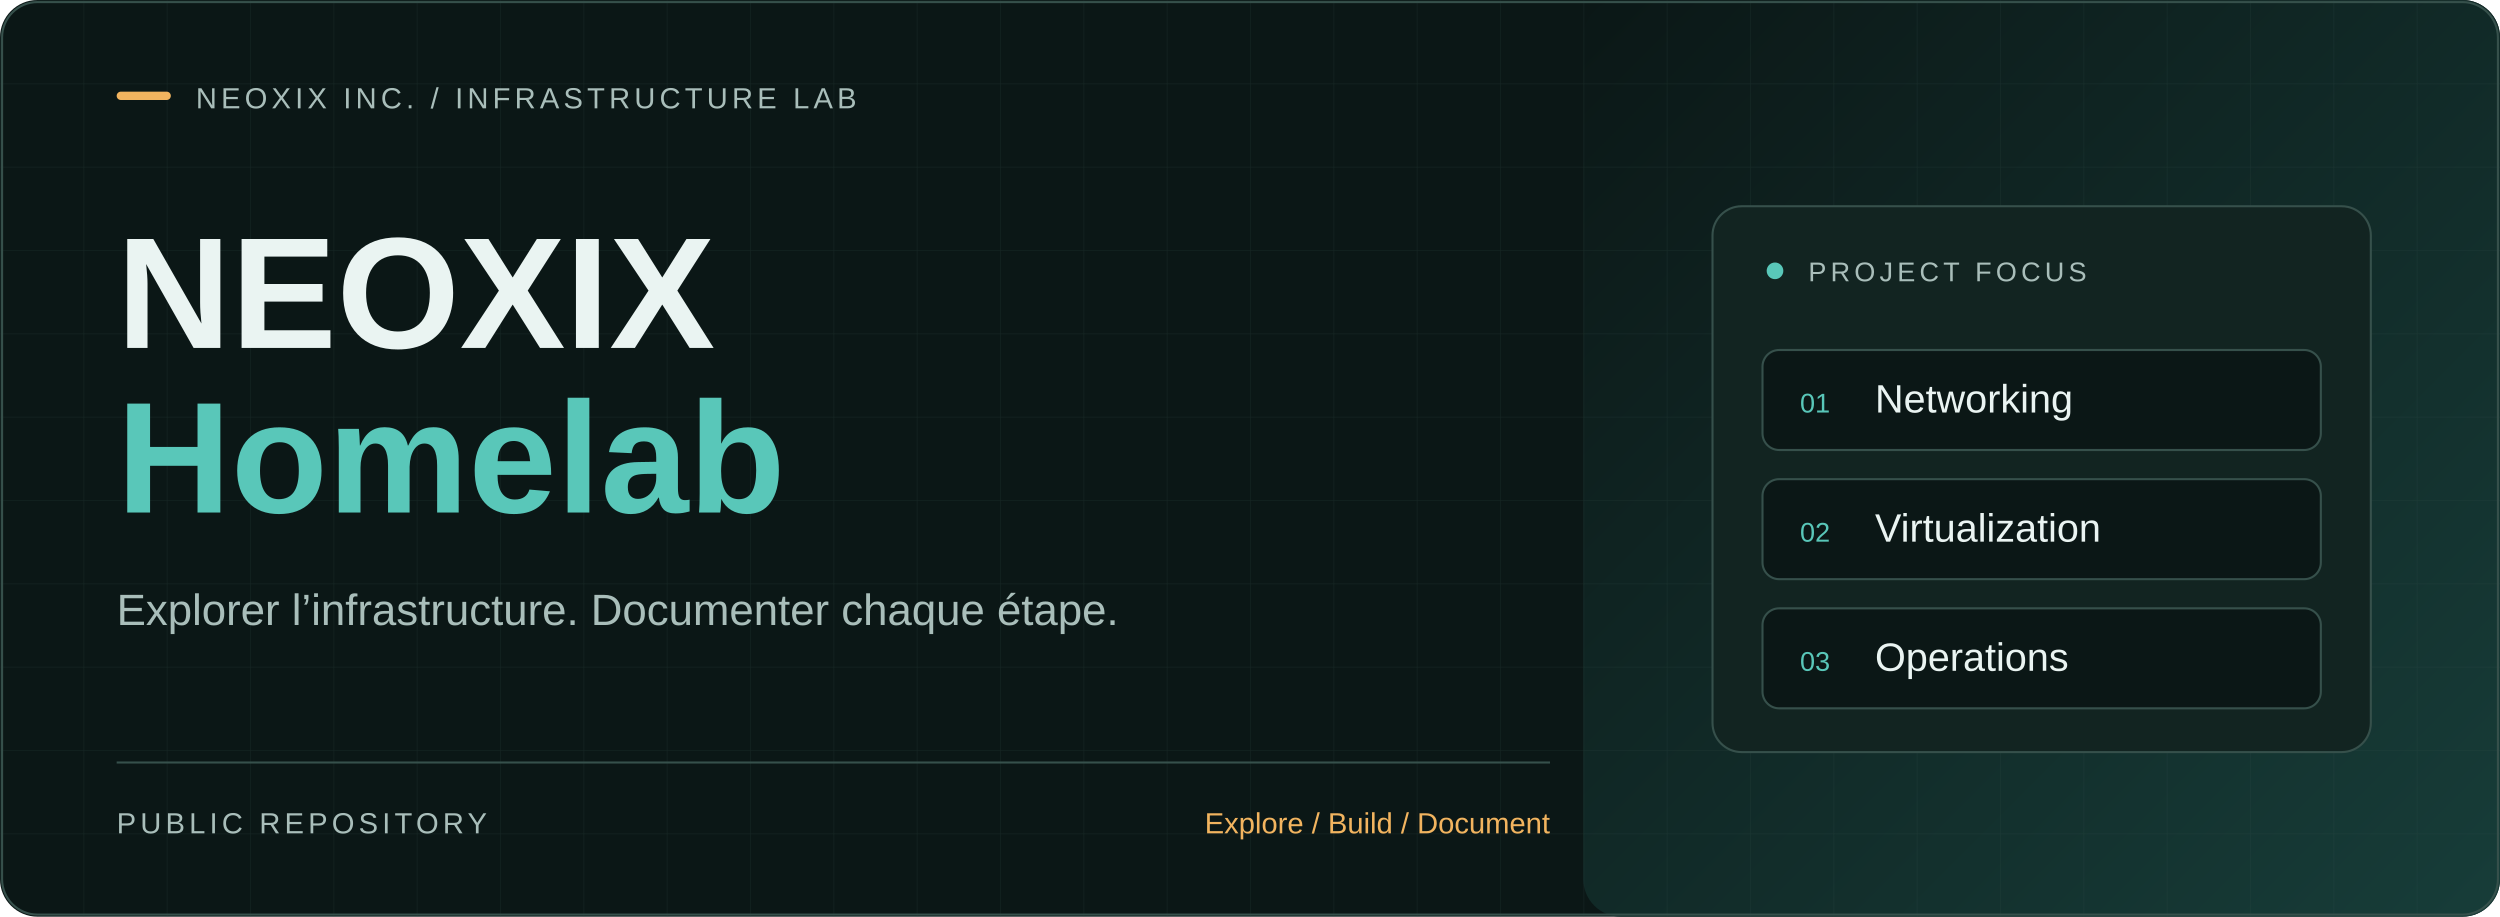
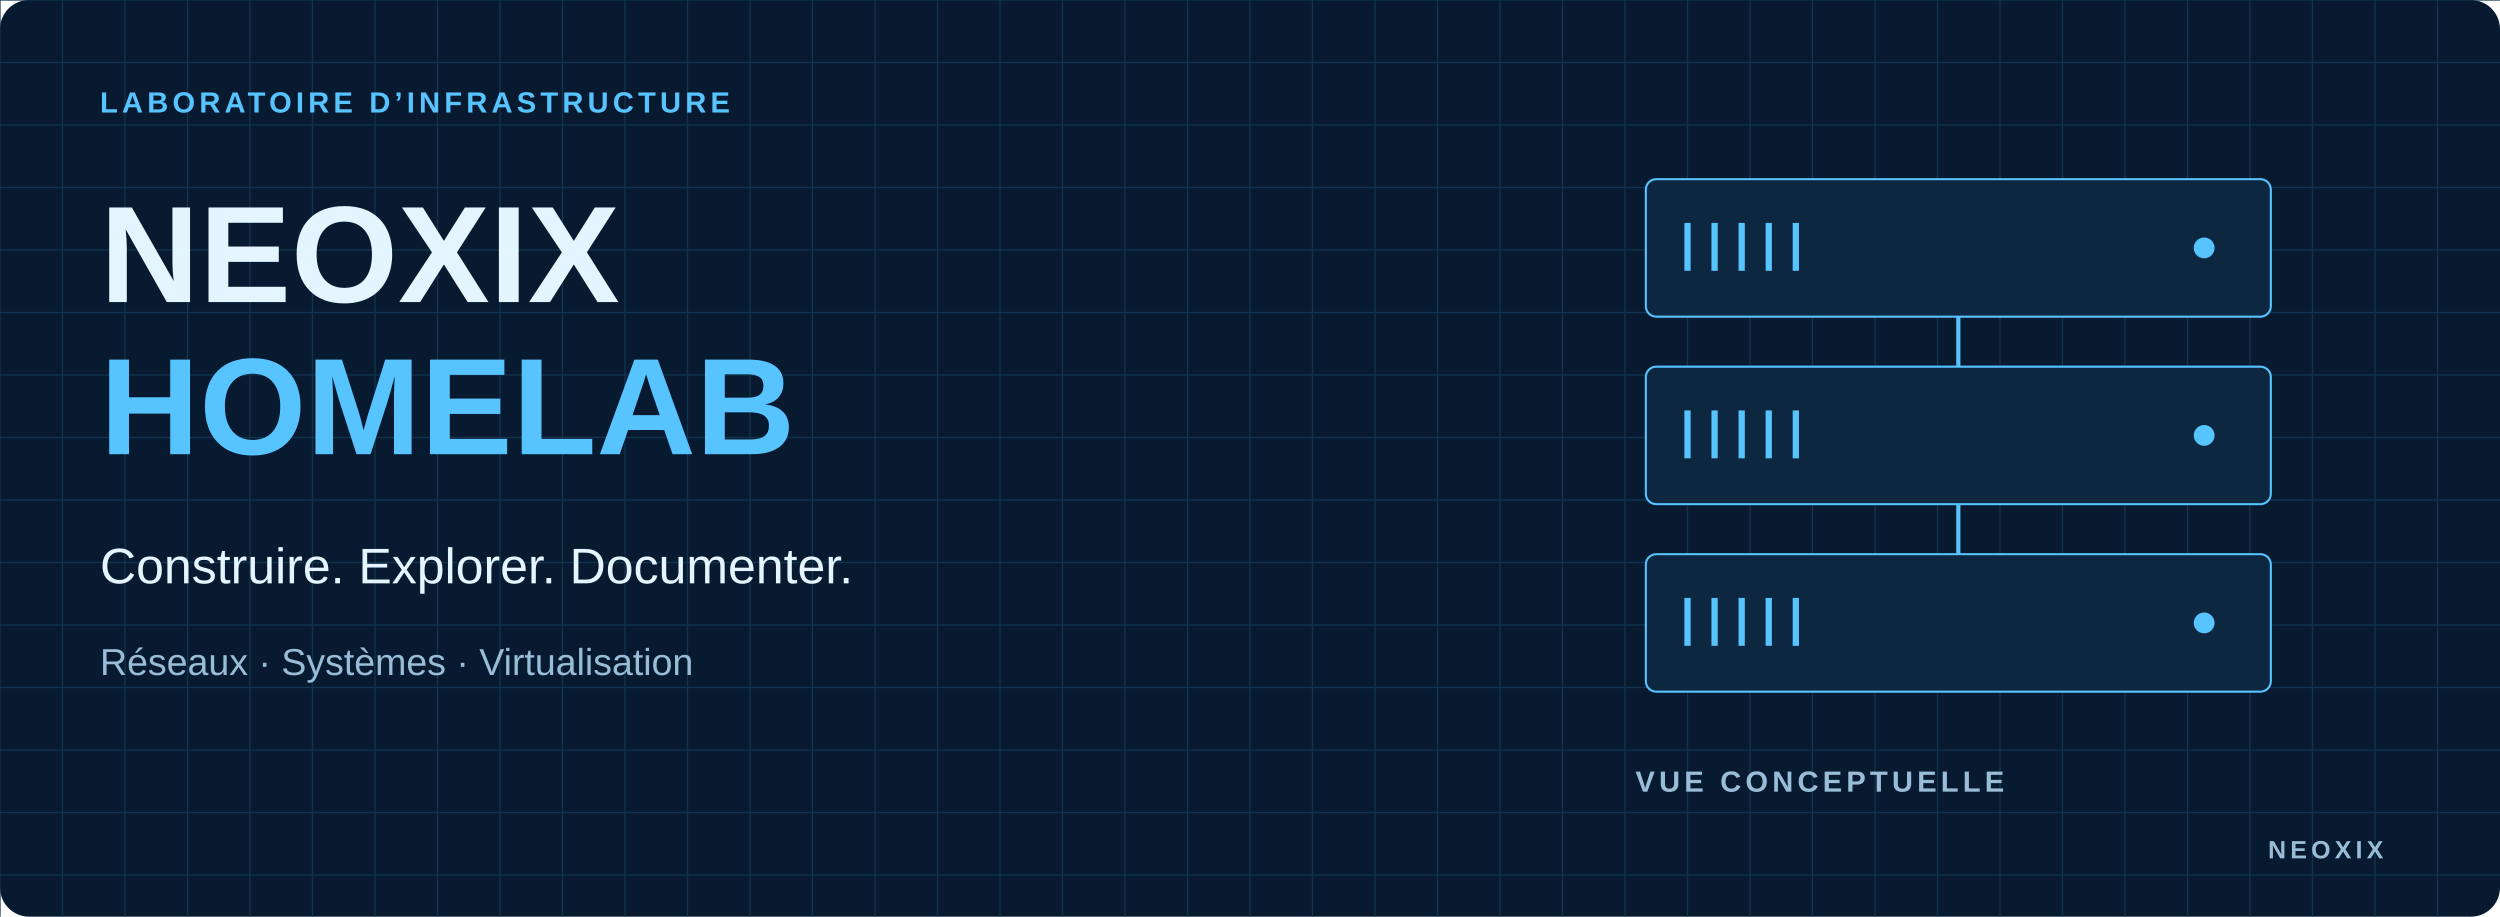
<svg xmlns="http://www.w3.org/2000/svg" width="1200" height="440" viewBox="0 0 1200 440" role="img" aria-labelledby="title desc">
-   <defs>
-     <pattern id="grid" width="40" height="40" patternUnits="userSpaceOnUse">
-       <path d="M 40 0 L 0 0 0 40" fill="none" stroke="#36504B" stroke-width="0.5" opacity="0.28" />
-     </pattern>
-     <linearGradient id="wash" x1="0" x2="1" y1="0" y2="1">
-       <stop stop-color="#0B1716" />
-       <stop offset="1" stop-color="#173D39" />
-     </linearGradient>
-   </defs>
-   <rect width="1200" height="440" rx="18" fill="#0B1716" />
-   <rect x="760" width="440" height="440" rx="18" fill="url(#wash)" />
-   <rect width="1200" height="440" rx="18" fill="url(#grid)" />
-   <rect x="1" y="1" width="1198" height="438" rx="17" fill="none" stroke="#36504B" />
  <g font-family="'Source Sans 3', 'Segoe UI', Arial, sans-serif">
-     <rect x="56" y="44" width="26" height="4" rx="2" fill="#F2B45F" />
-     <text x="94" y="52" font-size="14" letter-spacing="2" fill="#A9BEBA">NEOXIX INC. / INFRASTRUCTURE LAB</text>
-     <text x="56" y="167" font-size="76" font-weight="700" fill="#EAF4F2">NEOXIX</text>
-     <text x="56" y="246" font-size="76" font-weight="700" fill="#59C7B9">Homelab</text>
-     <text font-size="21" fill="#A9BEBA">
-       <tspan x="56" y="300">Explorer l’infrastructure. Documenter chaque étape.</tspan>
-     </text>
-     <path d="M56 366 H744" stroke="#36504B" />
-     <text x="56" y="400" font-size="14" letter-spacing="2" fill="#A9BEBA">PUBLIC REPOSITORY</text>
-     <text x="744" y="400" text-anchor="end" font-size="14" fill="#F2B45F">Explore / Build / Document</text>
-     <rect x="822" y="99" width="316" height="262" rx="14" fill="#122421" stroke="#36504B" />
-     <circle cx="852" cy="130" r="4" fill="#59C7B9" />
-     <text x="868" y="135" font-size="13" letter-spacing="2" fill="#A9BEBA">PROJECT FOCUS</text>
-     <rect x="846" y="168" width="268" height="48" rx="8" fill="#0B1716" stroke="#36504B" />
-     <text x="864" y="198" font-size="13" fill="#59C7B9">01</text>
-     <text x="900" y="198" font-size="19" fill="#EAF4F2">Networking</text>
-     <rect x="846" y="230" width="268" height="48" rx="8" fill="#0B1716" stroke="#36504B" />
-     <text x="864" y="260" font-size="13" fill="#59C7B9">02</text>
-     <text x="900" y="260" font-size="19" fill="#EAF4F2">Virtualization</text>
-     <rect x="846" y="292" width="268" height="48" rx="8" fill="#0B1716" stroke="#36504B" />
-     <text x="864" y="322" font-size="13" fill="#59C7B9">03</text>
-     <text x="900" y="322" font-size="19" fill="#EAF4F2">Operations</text>
+     <rect x="0" y="0" width="1200" height="440" rx="14" fill="#071A30" stroke="none" />
+     <path d="M0 0 L0 440" fill="none" stroke="#123450" stroke-width="0.6" />
+     <path d="M30 0 L30 440" fill="none" stroke="#123450" stroke-width="0.6" />
+     <path d="M60 0 L60 440" fill="none" stroke="#123450" stroke-width="0.6" />
+     <path d="M90 0 L90 440" fill="none" stroke="#123450" stroke-width="0.6" />
+     <path d="M120 0 L120 440" fill="none" stroke="#123450" stroke-width="0.6" />
+     <path d="M150 0 L150 440" fill="none" stroke="#123450" stroke-width="0.6" />
+     <path d="M180 0 L180 440" fill="none" stroke="#123450" stroke-width="0.6" />
+     <path d="M210 0 L210 440" fill="none" stroke="#123450" stroke-width="0.6" />
+     <path d="M240 0 L240 440" fill="none" stroke="#123450" stroke-width="0.6" />
+     <path d="M270 0 L270 440" fill="none" stroke="#123450" stroke-width="0.6" />
+     <path d="M300 0 L300 440" fill="none" stroke="#123450" stroke-width="0.6" />
+     <path d="M330 0 L330 440" fill="none" stroke="#123450" stroke-width="0.6" />
+     <path d="M360 0 L360 440" fill="none" stroke="#123450" stroke-width="0.6" />
+     <path d="M390 0 L390 440" fill="none" stroke="#123450" stroke-width="0.6" />
+     <path d="M420 0 L420 440" fill="none" stroke="#123450" stroke-width="0.6" />
+     <path d="M450 0 L450 440" fill="none" stroke="#123450" stroke-width="0.6" />
+     <path d="M480 0 L480 440" fill="none" stroke="#123450" stroke-width="0.6" />
+     <path d="M510 0 L510 440" fill="none" stroke="#123450" stroke-width="0.6" />
+     <path d="M540 0 L540 440" fill="none" stroke="#123450" stroke-width="0.6" />
+     <path d="M570 0 L570 440" fill="none" stroke="#123450" stroke-width="0.6" />
+     <path d="M600 0 L600 440" fill="none" stroke="#123450" stroke-width="0.6" />
+     <path d="M630 0 L630 440" fill="none" stroke="#123450" stroke-width="0.6" />
+     <path d="M660 0 L660 440" fill="none" stroke="#123450" stroke-width="0.6" />
+     <path d="M690 0 L690 440" fill="none" stroke="#123450" stroke-width="0.6" />
+     <path d="M720 0 L720 440" fill="none" stroke="#123450" stroke-width="0.6" />
+     <path d="M750 0 L750 440" fill="none" stroke="#123450" stroke-width="0.6" />
+     <path d="M780 0 L780 440" fill="none" stroke="#123450" stroke-width="0.6" />
+     <path d="M810 0 L810 440" fill="none" stroke="#123450" stroke-width="0.6" />
+     <path d="M840 0 L840 440" fill="none" stroke="#123450" stroke-width="0.6" />
+     <path d="M870 0 L870 440" fill="none" stroke="#123450" stroke-width="0.6" />
+     <path d="M900 0 L900 440" fill="none" stroke="#123450" stroke-width="0.6" />
+     <path d="M930 0 L930 440" fill="none" stroke="#123450" stroke-width="0.6" />
+     <path d="M960 0 L960 440" fill="none" stroke="#123450" stroke-width="0.6" />
+     <path d="M990 0 L990 440" fill="none" stroke="#123450" stroke-width="0.6" />
+     <path d="M1020 0 L1020 440" fill="none" stroke="#123450" stroke-width="0.6" />
+     <path d="M1050 0 L1050 440" fill="none" stroke="#123450" stroke-width="0.6" />
+     <path d="M1080 0 L1080 440" fill="none" stroke="#123450" stroke-width="0.6" />
+     <path d="M1110 0 L1110 440" fill="none" stroke="#123450" stroke-width="0.6" />
+     <path d="M1140 0 L1140 440" fill="none" stroke="#123450" stroke-width="0.6" />
+     <path d="M1170 0 L1170 440" fill="none" stroke="#123450" stroke-width="0.6" />
+     <path d="M0 0 L1200 0" fill="none" stroke="#123450" stroke-width="0.6" />
+     <path d="M0 30 L1200 30" fill="none" stroke="#123450" stroke-width="0.6" />
+     <path d="M0 60 L1200 60" fill="none" stroke="#123450" stroke-width="0.6" />
+     <path d="M0 90 L1200 90" fill="none" stroke="#123450" stroke-width="0.6" />
+     <path d="M0 120 L1200 120" fill="none" stroke="#123450" stroke-width="0.6" />
+     <path d="M0 150 L1200 150" fill="none" stroke="#123450" stroke-width="0.6" />
+     <path d="M0 180 L1200 180" fill="none" stroke="#123450" stroke-width="0.6" />
+     <path d="M0 210 L1200 210" fill="none" stroke="#123450" stroke-width="0.6" />
+     <path d="M0 240 L1200 240" fill="none" stroke="#123450" stroke-width="0.6" />
+     <path d="M0 270 L1200 270" fill="none" stroke="#123450" stroke-width="0.6" />
+     <path d="M0 300 L1200 300" fill="none" stroke="#123450" stroke-width="0.6" />
+     <path d="M0 330 L1200 330" fill="none" stroke="#123450" stroke-width="0.6" />
+     <path d="M0 360 L1200 360" fill="none" stroke="#123450" stroke-width="0.6" />
+     <path d="M0 390 L1200 390" fill="none" stroke="#123450" stroke-width="0.6" />
+     <path d="M0 420 L1200 420" fill="none" stroke="#123450" stroke-width="0.6" />
+     <text x="48" y="54" font-size="14" fill="#58C4FF" font-weight="600" letter-spacing="2">LABORATOIRE D’INFRASTRUCTURE</text>
+     <text x="48" y="145" font-size="66" fill="#E5F5FF" font-weight="700">NEOXIX</text>
+     <text x="48" y="218" font-size="66" fill="#58C4FF" font-weight="700">HOMELAB</text>
+     <text x="48" y="280" font-size="24" fill="#E5F5FF" font-weight="400">Construire. Explorer. Documenter.</text>
+     <text x="48" y="324" font-size="18" fill="#99BCD7" font-weight="400">Réseaux · Systèmes · Virtualisation</text>
+     <rect x="790" y="86" width="300" height="66" rx="5" fill="#0D2741" stroke="#58C4FF" />
+     <path d="M810 107 L810 130" fill="none" stroke="#58C4FF" stroke-width="3" />
+     <path d="M823 107 L823 130" fill="none" stroke="#58C4FF" stroke-width="3" />
+     <path d="M836 107 L836 130" fill="none" stroke="#58C4FF" stroke-width="3" />
+     <path d="M849 107 L849 130" fill="none" stroke="#58C4FF" stroke-width="3" />
+     <path d="M862 107 L862 130" fill="none" stroke="#58C4FF" stroke-width="3" />
+     <circle cx="1058" cy="119" r="5" fill="#58C4FF" stroke="none" stroke-width="1" />
+     <path d="M940 152 L940 176" fill="none" stroke="#58C4FF" stroke-width="2" />
+     <rect x="790" y="176" width="300" height="66" rx="5" fill="#0D2741" stroke="#58C4FF" />
+     <path d="M810 197 L810 220" fill="none" stroke="#58C4FF" stroke-width="3" />
+     <path d="M823 197 L823 220" fill="none" stroke="#58C4FF" stroke-width="3" />
+     <path d="M836 197 L836 220" fill="none" stroke="#58C4FF" stroke-width="3" />
+     <path d="M849 197 L849 220" fill="none" stroke="#58C4FF" stroke-width="3" />
+     <path d="M862 197 L862 220" fill="none" stroke="#58C4FF" stroke-width="3" />
+     <circle cx="1058" cy="209" r="5" fill="#58C4FF" stroke="none" stroke-width="1" />
+     <path d="M940 242 L940 266" fill="none" stroke="#58C4FF" stroke-width="2" />
+     <rect x="790" y="266" width="300" height="66" rx="5" fill="#0D2741" stroke="#58C4FF" />
+     <path d="M810 287 L810 310" fill="none" stroke="#58C4FF" stroke-width="3" />
+     <path d="M823 287 L823 310" fill="none" stroke="#58C4FF" stroke-width="3" />
+     <path d="M836 287 L836 310" fill="none" stroke="#58C4FF" stroke-width="3" />
+     <path d="M849 287 L849 310" fill="none" stroke="#58C4FF" stroke-width="3" />
+     <path d="M862 287 L862 310" fill="none" stroke="#58C4FF" stroke-width="3" />
+     <circle cx="1058" cy="299" r="5" fill="#58C4FF" stroke="none" stroke-width="1" />
+     <text x="785" y="380" font-size="14" fill="#99BCD7" font-weight="600" letter-spacing="2">VUE CONCEPTUELLE</text>
+     <text x="1144" y="412" font-size="12" fill="#99BCD7" font-weight="600" text-anchor="end" letter-spacing="2">NEOXIX</text>
  </g>
</svg>
